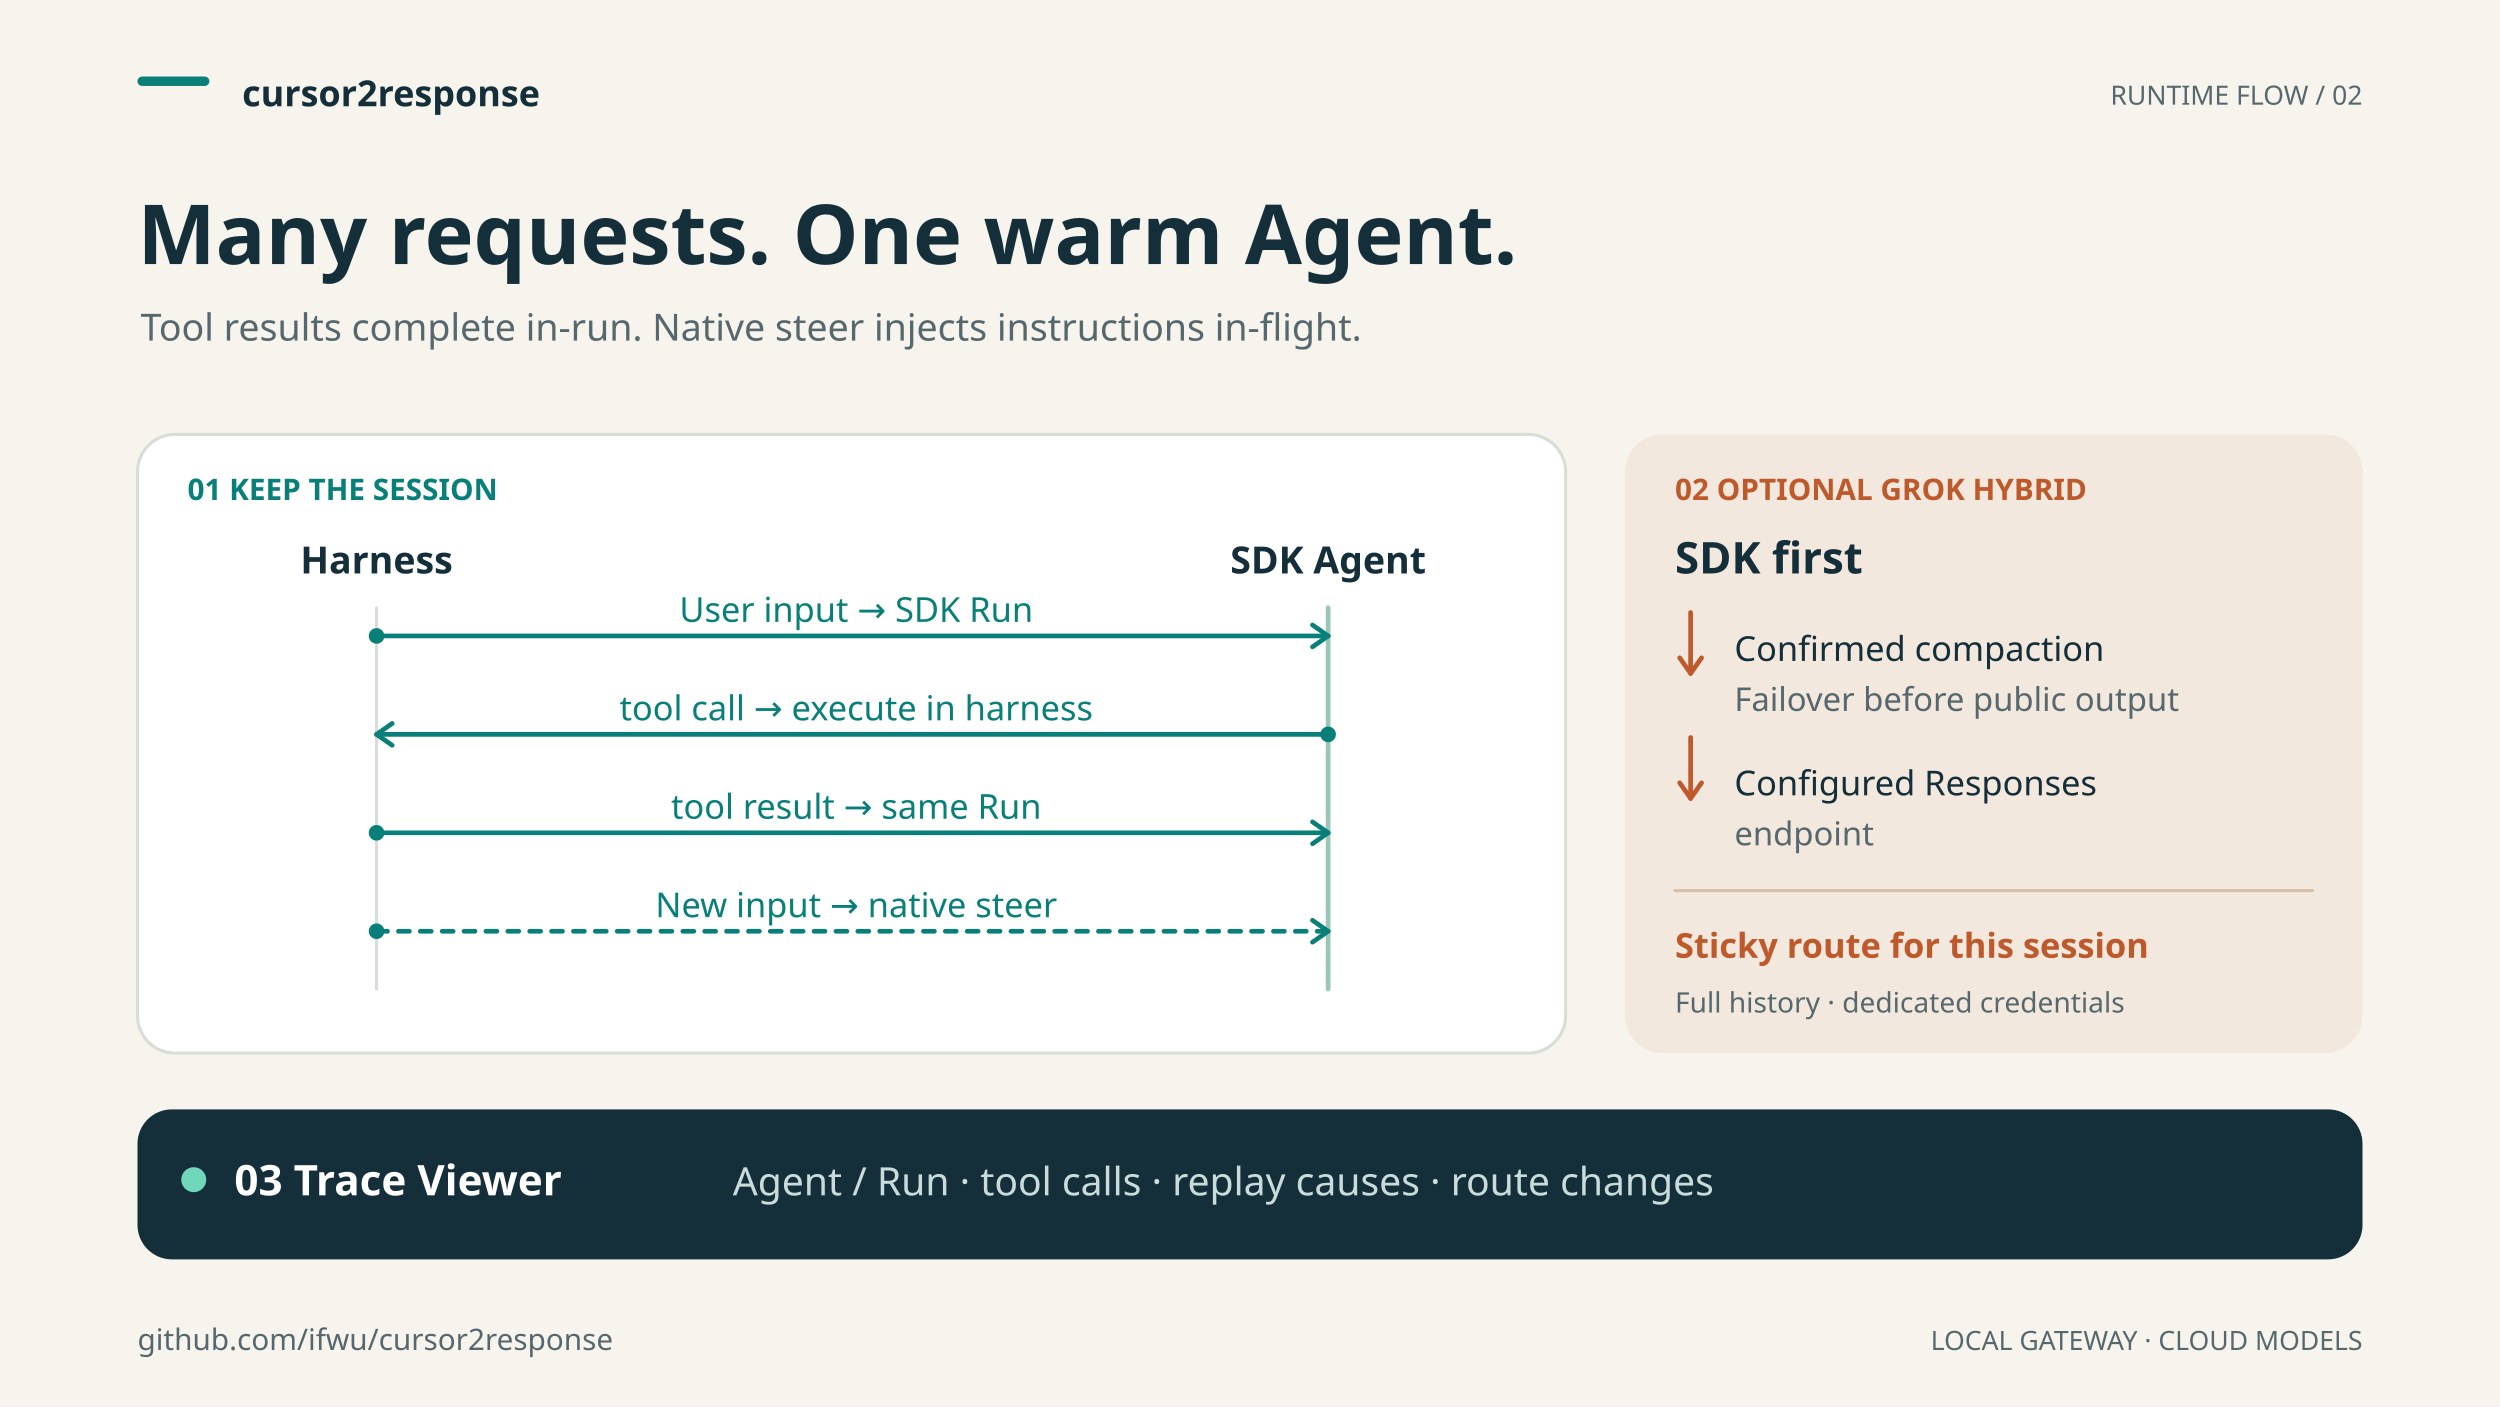
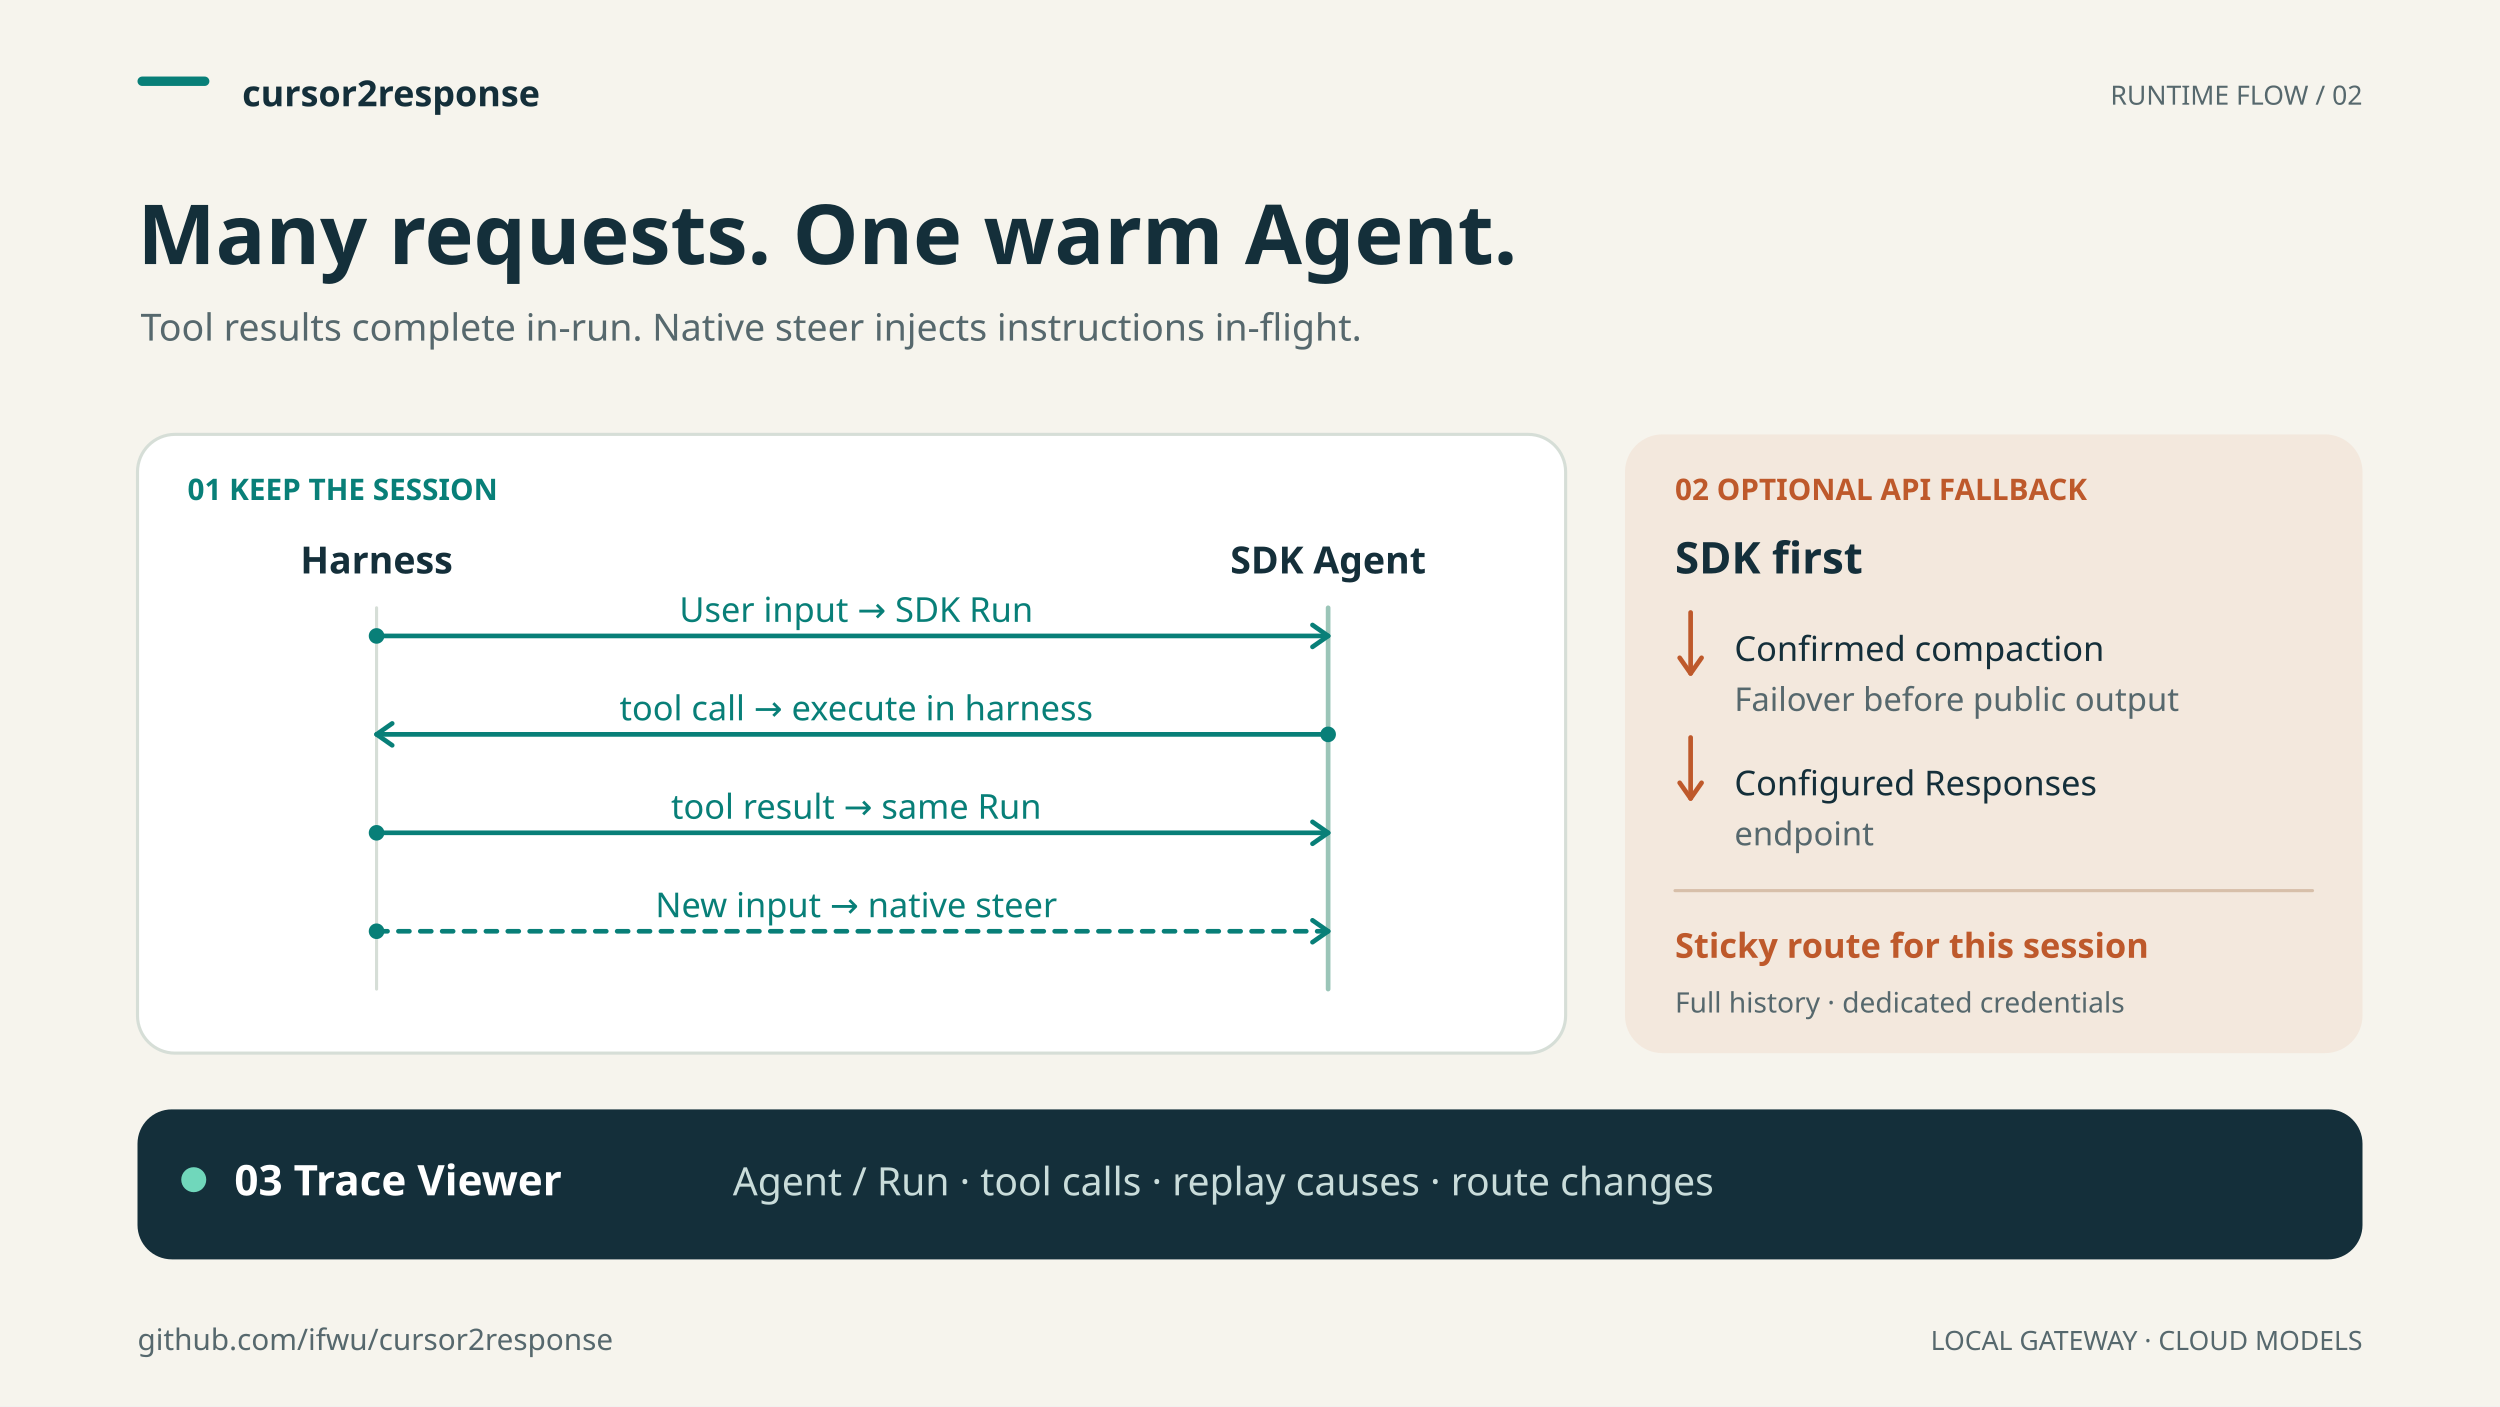
<svg xmlns="http://www.w3.org/2000/svg" width="1600" height="900" viewBox="0 0 1600 900" role="img" aria-label="cursor2response warm sessions and controlled fallback">
  <g font-family="Noto Sans SC, sans-serif">
    <rect x="0" y="0" width="1600" height="900" rx="0" fill="#F6F4ED" />
    <rect x="88" y="49" width="46" height="6" rx="3" fill="#087F78" />
    <text x="155" y="68" font-size="23" fill="#142F3A" font-weight="600">cursor2response</text>
    <text x="1512" y="67" font-size="17" fill="#56686D" font-weight="500" text-anchor="end">RUNTIME FLOW / 02</text>
    <text x="88" y="169" font-size="53" fill="#142F3A" font-weight="700">Many requests. One warm Agent.</text>
    <text x="90" y="218" font-size="24" fill="#56686D" font-weight="400">Tool results complete in-run. Native steer injects instructions in-flight.</text>
    <rect x="88" y="278" width="914" height="396" rx="24" fill="#FFFFFF" stroke="#D6DED7" stroke-width="2" />
    <text x="120" y="320" font-size="19" fill="#087F78" font-weight="600">01  KEEP THE SESSION</text>
    <text x="241" y="367" font-size="24" fill="#142F3A" font-weight="600" text-anchor="middle">Harness</text>
    <text x="850" y="367" font-size="24" fill="#142F3A" font-weight="600" text-anchor="middle">SDK Agent</text>
    <path d="M 241 389 V 633" fill="none" stroke="#D6DED7" stroke-width="2" stroke-linecap="round" stroke-linejoin="round" />
    <path d="M 850 389 V 633" fill="none" stroke="#9BC5B8" stroke-width="3" stroke-linecap="round" stroke-linejoin="round" />
    <circle cx="241" cy="407" r="5" fill="#087F78" />
    <path d="M 241 407 H 850" fill="none" stroke="#087F78" stroke-width="3" stroke-linecap="round" stroke-linejoin="round" />
    <path d="M 840 400 L 850 407 L 840 414" fill="none" stroke="#087F78" stroke-width="3" stroke-linecap="round" stroke-linejoin="round" />
    <rect x="335" y="377" width="425" height="28" rx="0" fill="#FFFFFF" />
    <text x="548" y="398" font-size="22" fill="#087F78" font-weight="500" text-anchor="middle">User input → SDK Run</text>
    <circle cx="850" cy="470" r="5" fill="#087F78" />
    <path d="M 850 470 H 241" fill="none" stroke="#087F78" stroke-width="3" stroke-linecap="round" stroke-linejoin="round" />
    <path d="M 251 463 L 241 470 L 251 477" fill="none" stroke="#087F78" stroke-width="3" stroke-linecap="round" stroke-linejoin="round" />
    <rect x="335" y="440" width="425" height="28" rx="0" fill="#FFFFFF" />
    <text x="548" y="461" font-size="22" fill="#087F78" font-weight="500" text-anchor="middle">tool call → execute in harness</text>
    <circle cx="241" cy="533" r="5" fill="#087F78" />
    <path d="M 241 533 H 850" fill="none" stroke="#087F78" stroke-width="3" stroke-linecap="round" stroke-linejoin="round" />
    <path d="M 840 526 L 850 533 L 840 540" fill="none" stroke="#087F78" stroke-width="3" stroke-linecap="round" stroke-linejoin="round" />
    <rect x="335" y="503" width="425" height="28" rx="0" fill="#FFFFFF" />
    <text x="548" y="524" font-size="22" fill="#087F78" font-weight="500" text-anchor="middle">tool result → same Run</text>
    <circle cx="241" cy="596" r="5" fill="#087F78" />
    <path d="M 241 596 H 850" fill="none" stroke="#087F78" stroke-width="3" stroke-linecap="round" stroke-linejoin="round" stroke-dasharray="7 7" />
    <path d="M 840 589 L 850 596 L 840 603" fill="none" stroke="#087F78" stroke-width="3" stroke-linecap="round" stroke-linejoin="round" />
    <rect x="335" y="566" width="425" height="28" rx="0" fill="#FFFFFF" />
    <text x="548" y="587" font-size="22" fill="#087F78" font-weight="500" text-anchor="middle">New input → native steer</text>
    <rect x="1040" y="278" width="472" height="396" rx="24" fill="#F3E8DD" />
-     <text x="1072" y="320" font-size="19" fill="#BE592B" font-weight="600">02  OPTIONAL GROK HYBRID</text>
+     <text x="1072" y="320" font-size="19" fill="#BE592B" font-weight="600">02  OPTIONAL API FALLBACK</text>
    <text x="1072" y="367" font-size="28" fill="#142F3A" font-weight="600">SDK first</text>
    <path d="M 1082 392 V 431" fill="none" stroke="#BE592B" stroke-width="3" stroke-linecap="round" stroke-linejoin="round" />
    <path d="M 1075 421 L 1082 431 L 1089 421" fill="none" stroke="#BE592B" stroke-width="3" stroke-linecap="round" stroke-linejoin="round" />
    <text x="1110" y="423" font-size="22" fill="#142F3A" font-weight="500">Confirmed compaction</text>
    <text x="1110" y="455" font-size="21" fill="#56686D" font-weight="400">Failover before public output</text>
    <path d="M 1082 472 V 511" fill="none" stroke="#BE592B" stroke-width="3" stroke-linecap="round" stroke-linejoin="round" />
    <path d="M 1075 501 L 1082 511 L 1089 501" fill="none" stroke="#BE592B" stroke-width="3" stroke-linecap="round" stroke-linejoin="round" />
    <text x="1110" y="509" font-size="22" fill="#142F3A" font-weight="500">Configured Responses</text>
    <text x="1110" y="541" font-size="21" fill="#56686D" font-weight="400">endpoint</text>
    <path d="M 1072 570 H 1480" fill="none" stroke="#D7BFA9" stroke-width="2" stroke-linecap="round" stroke-linejoin="round" />
    <text x="1072" y="613" font-size="22" fill="#BE592B" font-weight="600">Sticky route for this session</text>
    <text x="1072" y="648" font-size="18" fill="#56686D" font-weight="400">Full history · dedicated credentials</text>
    <rect x="88" y="710" width="1424" height="96" rx="22" fill="#142F3A" />
    <circle cx="124" cy="755" r="8" fill="#70D7BB" />
    <text x="150" y="765" font-size="27" fill="#FFFFFF" font-weight="600">03  Trace Viewer</text>
    <text x="469" y="765" font-size="25" fill="#C9DCDA" font-weight="400">Agent / Run · tool calls · replay causes · route changes</text>
    <text x="88" y="864" font-size="19" fill="#56686D" font-weight="400">github.com/ifwu/cursor2response</text>
    <text x="1512" y="864" font-size="17" fill="#56686D" font-weight="500" text-anchor="end">LOCAL GATEWAY · CLOUD MODELS</text>
  </g>
</svg>
